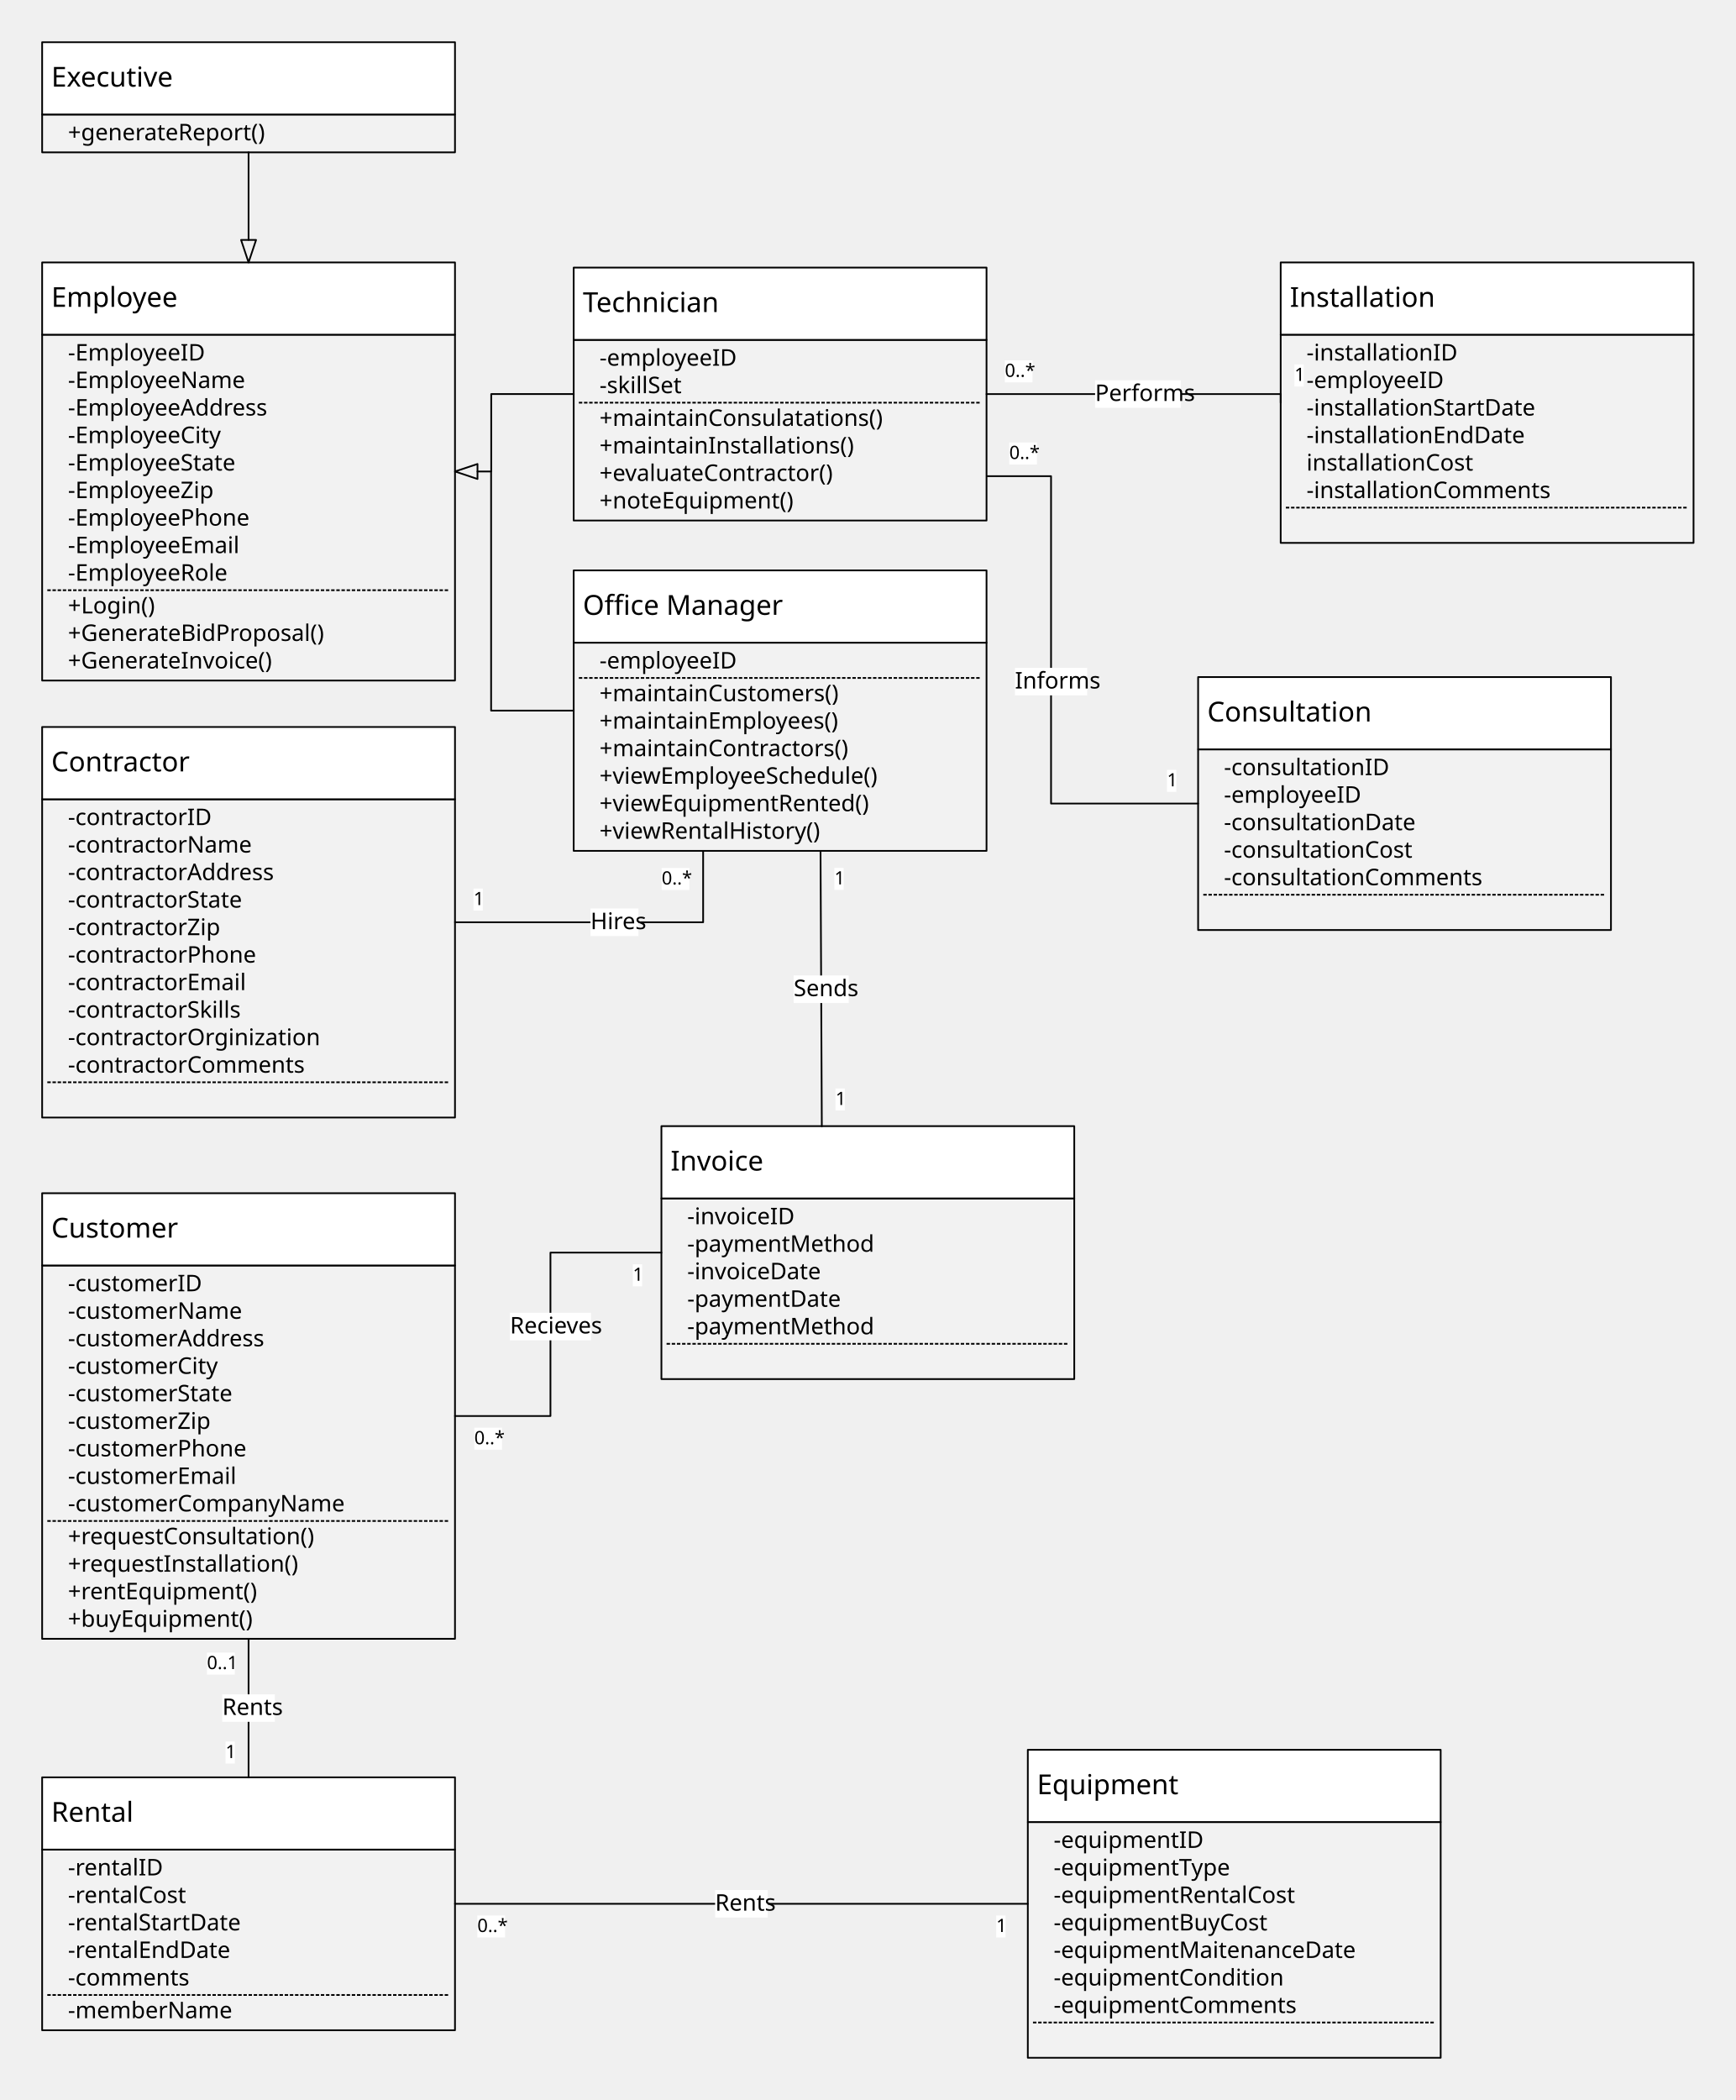
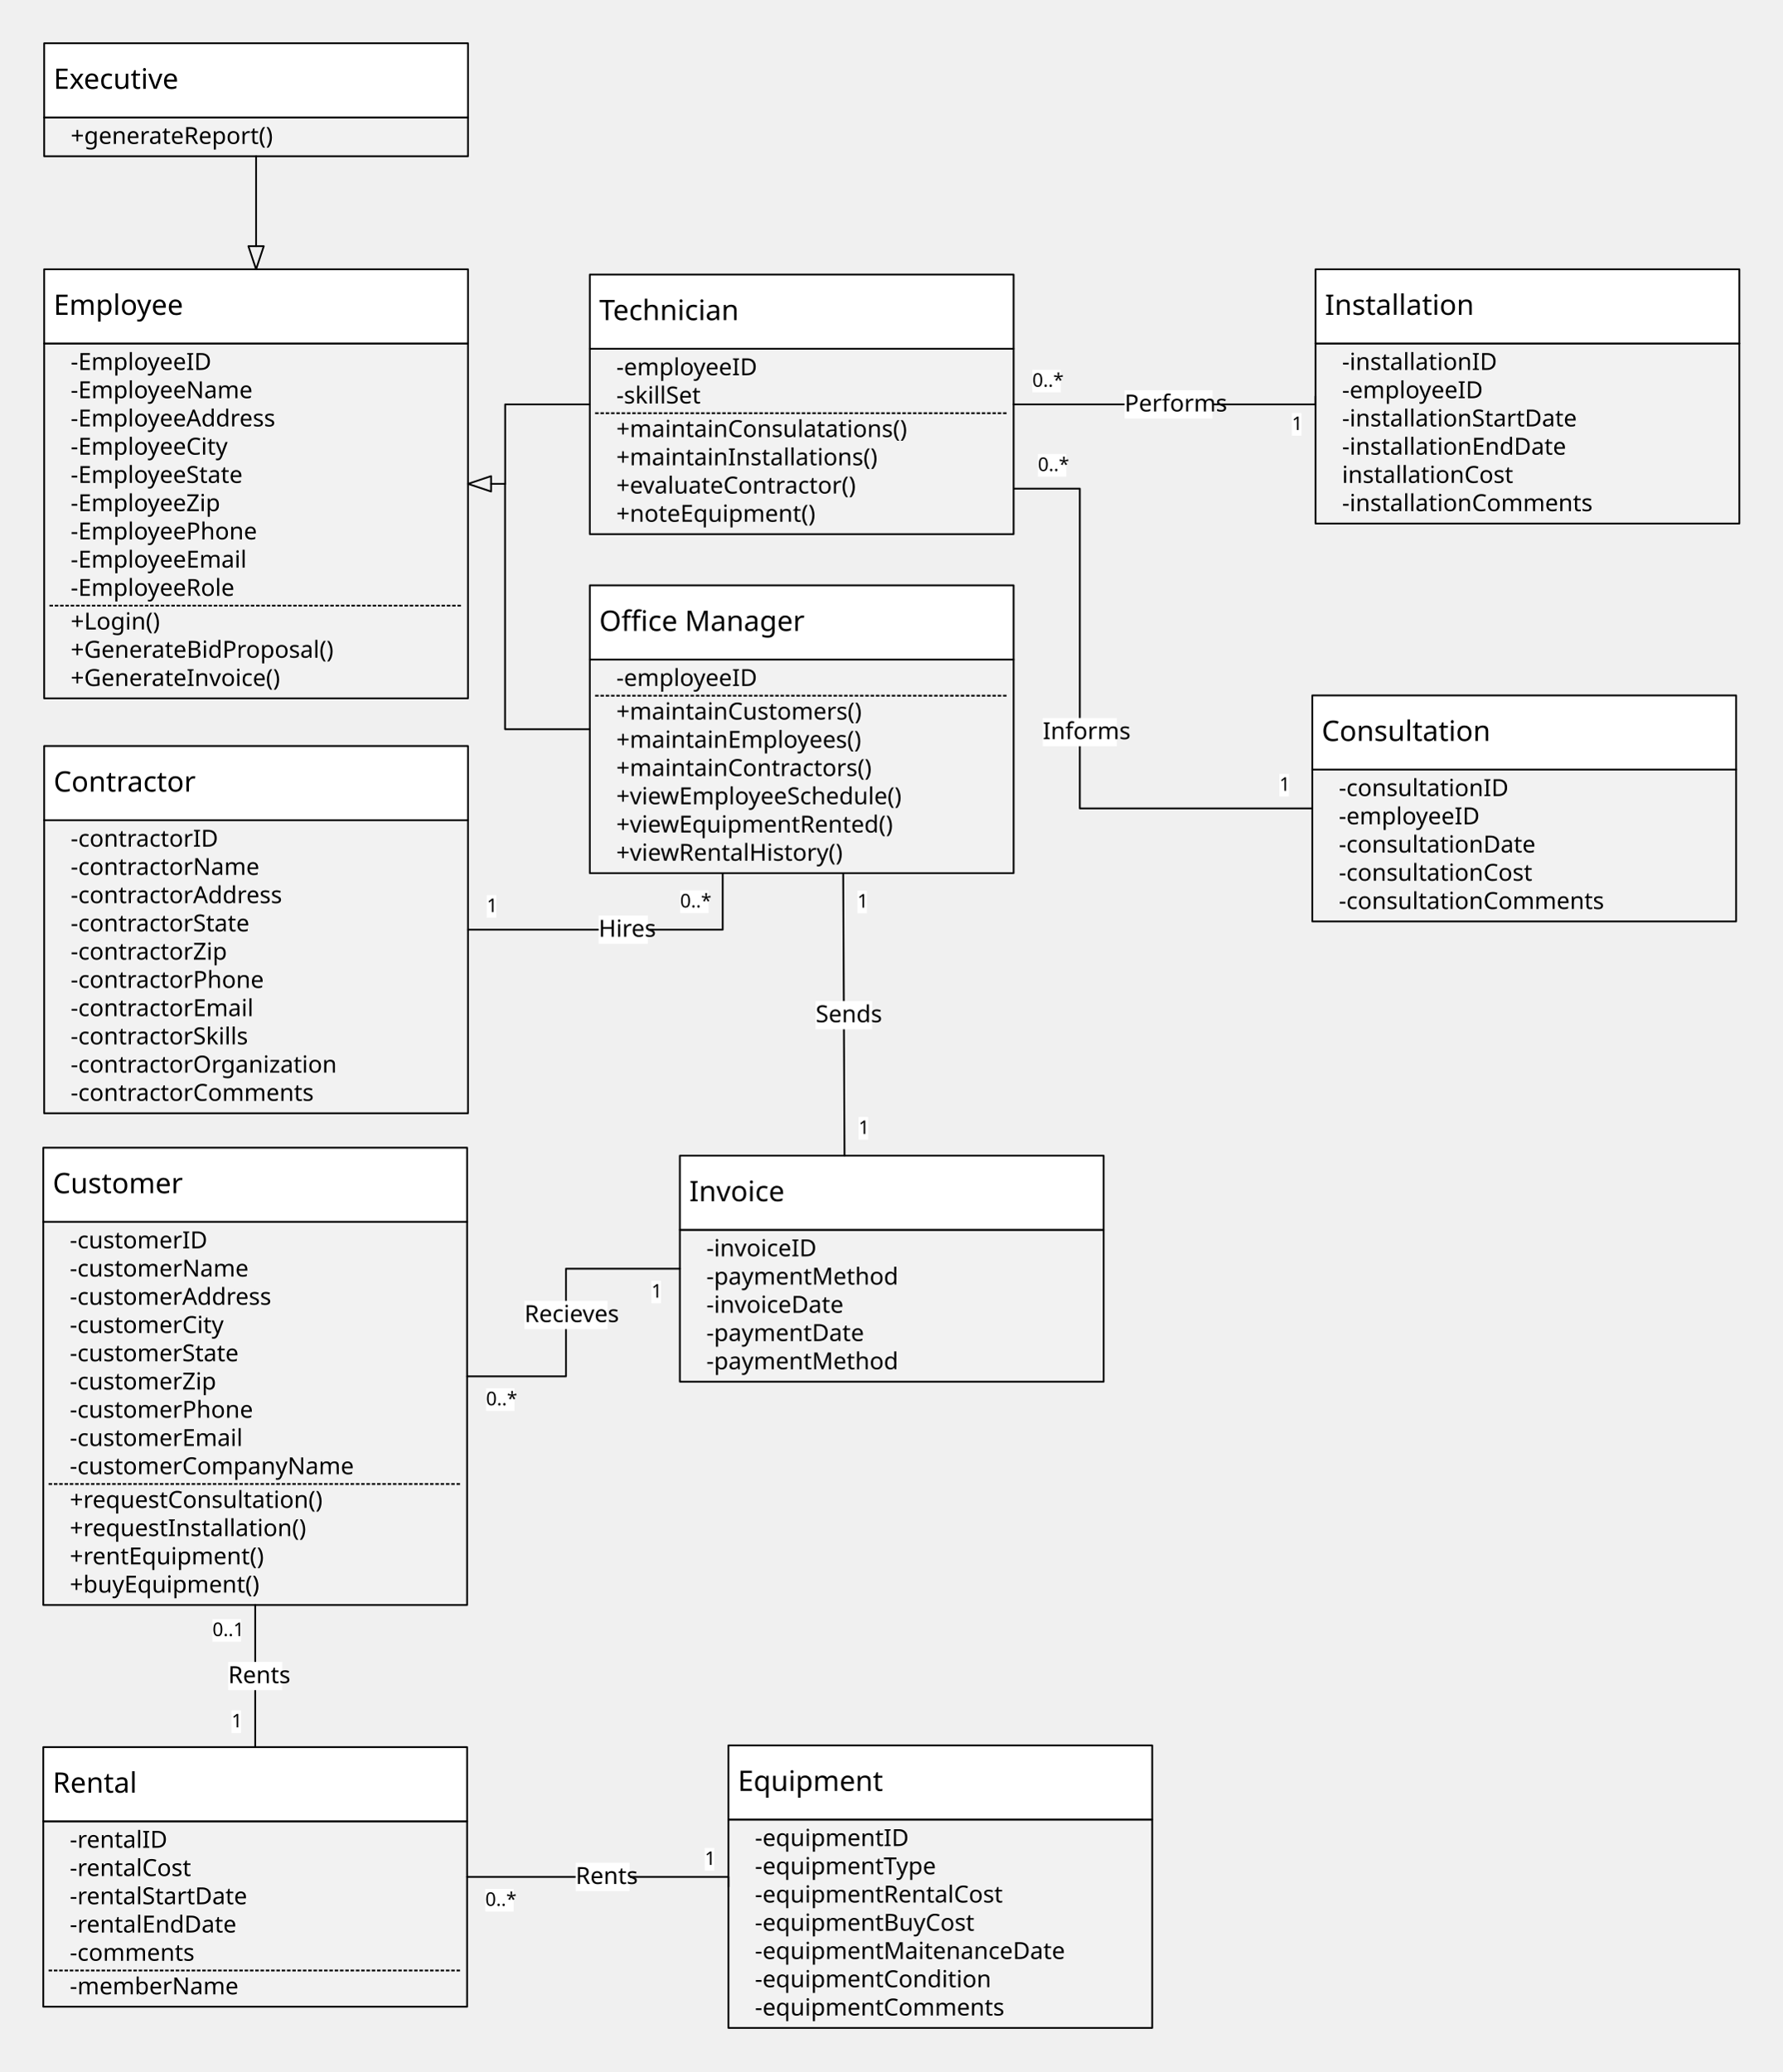
- <svg xmlns="http://www.w3.org/2000/svg" xmlns:xlink="http://www.w3.org/1999/xlink" width="10.51in" height="12.714in" viewBox="0 0 756.75 915.383" xml:space="preserve" color-interpolation-filters="sRGB" class="st15">
+ <svg xmlns="http://www.w3.org/2000/svg" xmlns:xlink="http://www.w3.org/1999/xlink" width="10.516in" height="12.219in" viewBox="0 0 757.125 879.758" xml:space="preserve" color-interpolation-filters="sRGB" class="st15">
  <style type="text/css">
	
		.st1 {fill:#f2f2f2;stroke:#000000;stroke-linecap:round;stroke-linejoin:round;stroke-width:0.75}
		.st2 {fill:#ffffff;stroke:#000000;stroke-linecap:round;stroke-linejoin:round;stroke-width:0.75}
		.st3 {fill:#000000;font-family:Calibri;font-size:1em}
		.st4 {fill:#ffffff;fill-opacity:0}
		.st5 {stroke:#000000;stroke-linecap:round;stroke-linejoin:round;stroke-width:0.75;visibility:hidden}
		.st6 {fill:#000000;font-family:Calibri;font-size:0.833em}
		.st7 {font-size:1em}
		.st8 {fill:#ffffff}
		.st9 {stroke:#000000;stroke-dasharray:1.5,0.75;stroke-linecap:butt;stroke-width:0.75}
- 		.st10 {marker-end:url(#mrkr14-122);stroke:#000000;stroke-linecap:round;stroke-linejoin:round;stroke-width:0.75}
+ 		.st10 {marker-end:url(#mrkr14-116);stroke:#000000;stroke-linecap:round;stroke-linejoin:round;stroke-width:0.75}
		.st11 {fill:#000000;fill-opacity:1;stroke:#000000;stroke-opacity:1;stroke-width:0.229}
		.st12 {stroke:#000000;stroke-linecap:round;stroke-linejoin:round;stroke-width:0.75}
		.st13 {fill:#ffffff;stroke:none;stroke-linecap:butt;stroke-width:7.2}
		.st14 {fill:#000000;font-family:Calibri;font-size:0.667em}
		.st15 {fill:none;fill-rule:evenodd;font-size:12px;overflow:visible;stroke-linecap:square;stroke-miterlimit:3}
	
	</style>
  <defs id="Markers">
    <g id="lend14">
      <path d="M 3 -1 L 0 0 L 3 1 L 3 -1 " style="stroke-linecap:round;stroke-linejoin:round;fill:none" />
    </g>
-     <marker id="mrkr14-122" class="st11" refX="-13.08" orient="auto" markerUnits="strokeWidth" overflow="visible">
+     <marker id="mrkr14-116" class="st11" refX="-13.08" orient="auto" markerUnits="strokeWidth" overflow="visible">
      <use xlink:href="#lend14" transform="scale(-4.36,-4.36) " />
    </marker>
  </defs>
  <g>
-     <g id="group1-1" transform="translate(18.375,-618.75)">
+     <g id="group1-1" transform="translate(18.75,-583.125)">
      <g id="shape2-2">
-         <path d="M0 915.38 L180 915.38 L180 764.62 L0 764.62 L0 915.38 Z" class="st1" />
+         <path d="M0 879.76 L180 879.76 L180 729 L0 729 L0 879.76 Z" class="st1" />
      </g>
      <g id="shape3-4" transform="translate(0,-150.758)">
-         <path d="M0 915.38 L180 915.38 L180 883.88 L0 883.88 L0 915.38 Z" class="st2" />
+         <path d="M0 879.76 L180 879.76 L180 848.26 L0 848.26 L0 879.76 Z" class="st2" />
      </g>
      <g id="shape5-6" transform="translate(171,-182.258)">
				</g>
      <g id="shape1-7">
-         <text x="4" y="752.48" class="st3">Employee</text>
-       </g>
-     </g>
-     <g id="shape6-9" transform="translate(20.625,-659.254)">
-       <rect x="0" y="807.379" width="175.5" height="108.004" class="st4" />
-       <rect x="0" y="807.379" width="175.5" height="108.004" class="st5" />
-       <text x="9" y="816.38" class="st6">-EmployeeID <tspan x="9" dy="1.2em" class="st7">-</tspan>EmployeeName <tspan x="9" dy="1.2em" class="st7">-</tspan>EmployeeAddress <tspan x="9" dy="1.2em" class="st7">-</tspan>EmployeeCity <tspan x="9" dy="1.2em" class="st7">-</tspan>EmployeeState <tspan x="9" dy="1.2em" class="st7">-</tspan>EmployeeZip <tspan x="9" dy="1.2em" class="st7">-</tspan>EmployeePhone <tspan x="9" dy="1.2em" class="st7">-</tspan>EmployeeEmail <tspan x="9" dy="1.2em" class="st7">-</tspan>EmployeeRole</text>
-     </g>
-     <g id="shape7-21" transform="translate(20.625,-657.004)">
-       <path d="M0 914.26 L175.5 914.26 L0 914.26 Z" class="st8" />
-       <path d="M0 914.26 L175.5 914.26" class="st9" />
-     </g>
-     <g id="shape8-24" transform="translate(20.625,-621)">
-       <rect x="0" y="879.379" width="175.5" height="36.004" class="st4" />
-       <rect x="0" y="879.379" width="175.5" height="36.004" class="st5" />
-       <text x="9" y="888.38" class="st6">+Login() <tspan x="9" dy="1.2em" class="st7">+</tspan>GenerateBidProposal() <tspan x="9" dy="1.2em" class="st7">+</tspan>GenerateInvoice()</text>
-     </g>
-     <g id="group9-30" transform="translate(18.375,-849.004)">
+         <text x="4" y="716.85" class="st3">Employee</text>
+       </g>
+     </g>
+     <g id="shape6-9" transform="translate(21,-623.629)">
+       <rect x="0" y="771.754" width="175.5" height="108.004" class="st4" />
+       <rect x="0" y="771.754" width="175.5" height="108.004" class="st5" />
+       <text x="9" y="780.76" class="st6">-EmployeeID <tspan x="9" dy="1.2em" class="st7">-</tspan>EmployeeName <tspan x="9" dy="1.2em" class="st7">-</tspan>EmployeeAddress <tspan x="9" dy="1.2em" class="st7">-</tspan>EmployeeCity <tspan x="9" dy="1.2em" class="st7">-</tspan>EmployeeState <tspan x="9" dy="1.2em" class="st7">-</tspan>EmployeeZip <tspan x="9" dy="1.2em" class="st7">-</tspan>EmployeePhone <tspan x="9" dy="1.2em" class="st7">-</tspan>EmployeeEmail <tspan x="9" dy="1.2em" class="st7">-</tspan>EmployeeRole</text>
+     </g>
+     <g id="shape7-21" transform="translate(21,-621.379)">
+       <path d="M0 878.63 L175.5 878.63 L0 878.63 Z" class="st8" />
+       <path d="M0 878.63 L175.5 878.63" class="st9" />
+     </g>
+     <g id="shape8-24" transform="translate(21,-585.375)">
+       <rect x="0" y="843.754" width="175.5" height="36.004" class="st4" />
+       <rect x="0" y="843.754" width="175.5" height="36.004" class="st5" />
+       <text x="9" y="852.76" class="st6">+Login() <tspan x="9" dy="1.2em" class="st7">+</tspan>GenerateBidProposal() <tspan x="9" dy="1.2em" class="st7">+</tspan>GenerateInvoice()</text>
+     </g>
+     <g id="group9-30" transform="translate(18.75,-813.379)">
      <g id="shape10-31">
-         <path d="M0 915.38 L180 915.38 L180 898.88 L0 898.88 L0 915.38 Z" class="st1" />
+         <path d="M0 879.76 L180 879.76 L180 863.25 L0 863.25 L0 879.76 Z" class="st1" />
      </g>
      <g id="shape11-33" transform="translate(0,-16.5036)">
-         <path d="M0 915.38 L180 915.38 L180 883.88 L0 883.88 L0 915.38 Z" class="st2" />
+         <path d="M0 879.76 L180 879.76 L180 848.26 L0 848.26 L0 879.76 Z" class="st2" />
      </g>
      <g id="shape13-35" transform="translate(171,-48.0036)">
				</g>
      <g id="shape9-36">
-         <text x="4" y="886.73" class="st3">Executive</text>
-       </g>
-     </g>
-     <g id="shape16-38" transform="translate(20.625,-851.254)">
-       <rect x="0" y="903.379" width="175.5" height="12.004" class="st4" />
-       <rect x="0" y="903.379" width="175.5" height="12.004" class="st5" />
-       <text x="9" y="912.38" class="st6">+generateReport()</text>
-     </g>
-     <g id="group17-42" transform="translate(250.125,-688.5)">
+         <text x="4" y="851.1" class="st3">Executive</text>
+       </g>
+     </g>
+     <g id="shape16-38" transform="translate(21,-815.629)">
+       <rect x="0" y="867.754" width="175.5" height="12.004" class="st4" />
+       <rect x="0" y="867.754" width="175.5" height="12.004" class="st5" />
+       <text x="9" y="876.76" class="st6">+generateReport()</text>
+     </g>
+     <g id="group17-42" transform="translate(250.5,-652.875)">
      <g id="shape18-43">
-         <path d="M0 915.38 L180 915.38 L180 836.63 L0 836.63 L0 915.38 Z" class="st1" />
+         <path d="M0 879.76 L180 879.76 L180 801 L0 801 L0 879.76 Z" class="st1" />
      </g>
      <g id="shape19-45" transform="translate(0,-78.7574)">
-         <path d="M0 915.38 L180 915.38 L180 883.88 L0 883.88 L0 915.38 Z" class="st2" />
+         <path d="M0 879.76 L180 879.76 L180 848.26 L0 848.26 L0 879.76 Z" class="st2" />
      </g>
      <g id="shape21-47" transform="translate(171,-110.257)">
				</g>
      <g id="shape17-48">
-         <text x="4" y="824.48" class="st3">Technician</text>
-       </g>
-     </g>
-     <g id="shape22-50" transform="translate(252.375,-741.004)">
-       <rect x="0" y="891.379" width="175.5" height="24.004" class="st4" />
-       <rect x="0" y="891.379" width="175.5" height="24.004" class="st5" />
-       <text x="9" y="900.38" class="st6">-employeeID <tspan x="9" dy="1.2em" class="st7">-</tspan>skillSet</text>
-     </g>
-     <g id="shape23-55" transform="translate(252.375,-738.754)">
-       <path d="M0 914.26 L175.5 914.26 L0 914.26 Z" class="st8" />
-       <path d="M0 914.26 L175.5 914.26" class="st9" />
-     </g>
-     <g id="shape24-58" transform="translate(252.375,-690.75)">
-       <rect x="0" y="867.379" width="175.5" height="48.004" class="st4" />
-       <rect x="0" y="867.379" width="175.5" height="48.004" class="st5" />
-       <text x="9" y="876.38" class="st6">+maintainConsulatations() <tspan x="9" dy="1.2em" class="st7">+</tspan>maintainInstallations() <tspan x="9" dy="1.2em" class="st7">+</tspan>evaluateContractor() <tspan x="9" dy="1.2em" class="st7">+</tspan>noteEquipment()</text>
-     </g>
-     <g id="group25-65" transform="translate(250.125,-544.5)">
+         <text x="4" y="788.85" class="st3">Technician</text>
+       </g>
+     </g>
+     <g id="shape22-50" transform="translate(252.75,-705.379)">
+       <rect x="0" y="855.754" width="175.5" height="24.004" class="st4" />
+       <rect x="0" y="855.754" width="175.5" height="24.004" class="st5" />
+       <text x="9" y="864.76" class="st6">-employeeID <tspan x="9" dy="1.2em" class="st7">-</tspan>skillSet</text>
+     </g>
+     <g id="shape23-55" transform="translate(252.75,-703.129)">
+       <path d="M0 878.63 L175.5 878.63 L0 878.63 Z" class="st8" />
+       <path d="M0 878.63 L175.5 878.63" class="st9" />
+     </g>
+     <g id="shape24-58" transform="translate(252.75,-655.125)">
+       <rect x="0" y="831.754" width="175.5" height="48.004" class="st4" />
+       <rect x="0" y="831.754" width="175.5" height="48.004" class="st5" />
+       <text x="9" y="840.76" class="st6">+maintainConsulatations() <tspan x="9" dy="1.2em" class="st7">+</tspan>maintainInstallations() <tspan x="9" dy="1.2em" class="st7">+</tspan>evaluateContractor() <tspan x="9" dy="1.2em" class="st7">+</tspan>noteEquipment()</text>
+     </g>
+     <g id="group25-65" transform="translate(250.5,-508.875)">
      <g id="shape26-66">
-         <path d="M0 915.38 L180 915.38 L180 824.63 L0 824.63 L0 915.38 Z" class="st1" />
+         <path d="M0 879.76 L180 879.76 L180 789 L0 789 L0 879.76 Z" class="st1" />
      </g>
      <g id="shape27-68" transform="translate(0,-90.7575)">
-         <path d="M0 915.38 L180 915.38 L180 883.88 L0 883.88 L0 915.38 Z" class="st2" />
+         <path d="M0 879.76 L180 879.76 L180 848.26 L0 848.26 L0 879.76 Z" class="st2" />
      </g>
      <g id="shape29-70" transform="translate(171,-122.257)">
				</g>
      <g id="shape25-71">
-         <text x="4" y="812.48" class="st3">Office Manager</text>
-       </g>
-     </g>
-     <g id="shape30-73" transform="translate(252.375,-621.004)">
-       <rect x="0" y="903.379" width="175.5" height="12.004" class="st4" />
-       <rect x="0" y="903.379" width="175.5" height="12.004" class="st5" />
-       <text x="9" y="912.38" class="st6">-employeeID</text>
-     </g>
-     <g id="shape31-77" transform="translate(252.375,-618.754)">
-       <path d="M0 914.26 L175.5 914.26 L0 914.26 Z" class="st8" />
-       <path d="M0 914.26 L175.5 914.26" class="st9" />
-     </g>
-     <g id="shape32-80" transform="translate(252.375,-546.75)">
-       <rect x="0" y="843.379" width="175.5" height="72.004" class="st4" />
-       <rect x="0" y="843.379" width="175.5" height="72.004" class="st5" />
-       <text x="9" y="852.38" class="st6">+maintainCustomers()<tspan x="9" dy="1.2em" class="st7">+</tspan>maintainEmployees() <tspan x="9" dy="1.2em" class="st7">+</tspan>maintainContractors() <tspan x="9" dy="1.2em" class="st7">+</tspan>viewEmployeeSchedule()<tspan x="9" dy="1.2em" class="st7">+</tspan>viewEquipmentRented() <tspan x="9" dy="1.2em" class="st7">+</tspan>viewRentalHistory()</text>
-     </g>
-     <g id="group53-89" transform="translate(18.375,-428.246)">
+         <text x="4" y="776.85" class="st3">Office Manager</text>
+       </g>
+     </g>
+     <g id="shape30-73" transform="translate(252.75,-585.379)">
+       <rect x="0" y="867.754" width="175.5" height="12.004" class="st4" />
+       <rect x="0" y="867.754" width="175.5" height="12.004" class="st5" />
+       <text x="9" y="876.76" class="st6">-employeeID</text>
+     </g>
+     <g id="shape31-77" transform="translate(252.75,-583.129)">
+       <path d="M0 878.63 L175.5 878.63 L0 878.63 Z" class="st8" />
+       <path d="M0 878.63 L175.5 878.63" class="st9" />
+     </g>
+     <g id="shape32-80" transform="translate(252.75,-511.125)">
+       <rect x="0" y="807.754" width="175.5" height="72.004" class="st4" />
+       <rect x="0" y="807.754" width="175.5" height="72.004" class="st5" />
+       <text x="9" y="816.76" class="st6">+maintainCustomers()<tspan x="9" dy="1.2em" class="st7">+</tspan>maintainEmployees() <tspan x="9" dy="1.2em" class="st7">+</tspan>maintainContractors() <tspan x="9" dy="1.2em" class="st7">+</tspan>viewEmployeeSchedule()<tspan x="9" dy="1.2em" class="st7">+</tspan>viewEquipmentRented() <tspan x="9" dy="1.2em" class="st7">+</tspan>viewRentalHistory()</text>
+     </g>
+     <g id="group53-89" transform="translate(18.75,-406.871)">
      <g id="shape54-90">
-         <path d="M0 915.38 L180 915.38 L180 776.63 L0 776.63 L0 915.38 Z" class="st1" />
-       </g>
-       <g id="shape55-92" transform="translate(0,-138.754)">
-         <path d="M0 915.38 L180 915.38 L180 883.88 L0 883.88 L0 915.38 Z" class="st2" />
-       </g>
-       <g id="shape57-94" transform="translate(171,-170.254)">
+         <path d="M0 879.76 L180 879.76 L180 755.25 L0 755.25 L0 879.76 Z" class="st1" />
+       </g>
+       <g id="shape55-92" transform="translate(0,-124.504)">
+         <path d="M0 879.76 L180 879.76 L180 848.26 L0 848.26 L0 879.76 Z" class="st2" />
+       </g>
+       <g id="shape57-94" transform="translate(171,-156.004)">
				</g>
      <g id="shape53-95">
-         <text x="4" y="764.48" class="st3">Contractor</text>
-       </g>
-     </g>
-     <g id="shape58-97" transform="translate(20.625,-444.746)">
-       <rect x="0" y="795.379" width="175.5" height="120.004" class="st4" />
-       <rect x="0" y="795.379" width="175.5" height="120.004" class="st5" />
-       <text x="9" y="804.38" class="st6">-contractorID <tspan x="9" dy="1.2em" class="st7">-</tspan>contractorName <tspan x="9" dy="1.2em" class="st7">-</tspan>contractorAddress <tspan x="9" dy="1.2em" class="st7">-</tspan>contractorState <tspan x="9" dy="1.2em" class="st7">-</tspan>contractorZip <tspan x="9" dy="1.2em" class="st7">-</tspan>contractorPhone <tspan x="9" dy="1.2em" class="st7">-</tspan>contractorEmail <tspan x="9" dy="1.2em" class="st7">-</tspan>contractorSkills <tspan x="9" dy="1.2em" class="st7">-</tspan>contractorOrginization <tspan x="9" dy="1.2em" class="st7">-</tspan>contractorComments</text>
-     </g>
-     <g id="shape59-110" transform="translate(20.625,-442.496)">
-       <path d="M0 914.26 L175.5 914.26 L0 914.26 Z" class="st8" />
-       <path d="M0 914.26 L175.5 914.26" class="st9" />
-     </g>
-     <g id="shape60-113" transform="translate(20.625,-430.496)">
-       <rect x="0" y="903.383" width="175.5" height="12" class="st4" />
-       <rect x="0" y="903.383" width="175.5" height="12" class="st5" />
-     </g>
-     <g id="group66-116" transform="translate(250.125,-743.629)">
-       <g id="shape66-117">
-         <path d="M0 915.38 L-35.95 915.38 L-35.95 949.13 L-41.94 949.13" class="st10" />
-       </g>
-     </g>
-     <g id="group71-123" transform="translate(214.125,-709.879)">
-       <g id="shape71-124">
-         <path d="M0 915.38 L0 1019.63 L36 1019.63" class="st12" />
-       </g>
-     </g>
-     <g id="group77-127" transform="translate(18.375,-201.006)">
-       <g id="shape78-128">
-         <path d="M0 915.38 L180 915.38 L180 752.62 L0 752.62 L0 915.38 Z" class="st1" />
-       </g>
-       <g id="shape79-130" transform="translate(0,-162.758)">
-         <path d="M0 915.38 L180 915.38 L180 883.88 L0 883.88 L0 915.38 Z" class="st2" />
-       </g>
-       <g id="shape81-132" transform="translate(171,-194.258)">
- 				</g>
-       <g id="shape77-133">
-         <text x="4" y="740.48" class="st3">Customer</text>
-       </g>
-     </g>
-     <g id="shape82-135" transform="translate(20.625,-253.509)">
-       <rect x="0" y="807.379" width="175.5" height="108.004" class="st4" />
-       <rect x="0" y="807.379" width="175.5" height="108.004" class="st5" />
-       <text x="9" y="816.38" class="st6">-customerID <tspan x="9" dy="1.2em" class="st7">-</tspan>customerName <tspan x="9" dy="1.2em" class="st7">-</tspan>customerAddress <tspan x="9" dy="1.2em" class="st7">-</tspan>customerCity <tspan x="9" dy="1.2em" class="st7">-</tspan>customerState <tspan x="9" dy="1.2em" class="st7">-</tspan>customerZip <tspan x="9" dy="1.2em" class="st7">-</tspan>customerPhone <tspan x="9" dy="1.2em" class="st7">-</tspan>customerEmail <tspan x="9" dy="1.2em" class="st7">-</tspan>customerCompanyName</text>
-     </g>
-     <g id="shape83-147" transform="translate(20.625,-251.259)">
-       <path d="M0 914.26 L175.5 914.26 L0 914.26 Z" class="st8" />
-       <path d="M0 914.26 L175.5 914.26" class="st9" />
-     </g>
-     <g id="shape84-150" transform="translate(20.625,-203.256)">
-       <rect x="0" y="867.379" width="175.5" height="48.004" class="st4" />
-       <rect x="0" y="867.379" width="175.5" height="48.004" class="st5" />
-       <text x="9" y="876.38" class="st6">+requestConsultation() <tspan x="9" dy="1.2em" class="st7">+</tspan>requestInstallation() <tspan x="9" dy="1.2em" class="st7">+</tspan>rentEquipment() <tspan x="9" dy="1.2em" class="st7">+</tspan>buyEquipment()</text>
-     </g>
-     <g id="group85-157" transform="translate(448.125,-18.375)">
-       <g id="shape86-158">
-         <path d="M0 915.38 L180 915.38 L180 812.63 L0 812.63 L0 915.38 Z" class="st1" />
-       </g>
-       <g id="shape87-160" transform="translate(0,-102.754)">
-         <path d="M0 915.38 L180 915.38 L180 883.88 L0 883.88 L0 915.38 Z" class="st2" />
-       </g>
-       <g id="shape89-162" transform="translate(171,-134.254)">
- 				</g>
-       <g id="shape85-163">
-         <text x="4" y="800.48" class="st3">Equipment</text>
-       </g>
-     </g>
-     <g id="shape90-165" transform="translate(450.375,-34.875)">
-       <rect x="0" y="831.379" width="175.5" height="84.004" class="st4" />
-       <rect x="0" y="831.379" width="175.5" height="84.004" class="st5" />
-       <text x="9" y="840.38" class="st6">-equipmentID <tspan x="9" dy="1.2em" class="st7">-</tspan>equipmentType <tspan x="9" dy="1.2em" class="st7">-</tspan>equipmentRentalCost <tspan x="9" dy="1.2em" class="st7">-</tspan>equipmentBuyCost <tspan x="9" dy="1.2em" class="st7">-</tspan>equipmentMaitenanceDate <tspan x="9" dy="1.2em" class="st7">-</tspan>equipmentCondition <tspan x="9" dy="1.2em" class="st7">-</tspan>equipmentComments</text>
-     </g>
-     <g id="shape91-175" transform="translate(450.375,-32.625)">
-       <path d="M0 914.26 L175.5 914.26 L0 914.26 Z" class="st8" />
-       <path d="M0 914.26 L175.5 914.26" class="st9" />
-     </g>
-     <g id="shape92-178" transform="translate(450.375,-20.625)">
-       <rect x="0" y="903.383" width="175.5" height="12" class="st4" />
-       <rect x="0" y="903.383" width="175.5" height="12" class="st5" />
-     </g>
-     <g id="group101-181" transform="translate(288.375,-314.239)">
-       <g id="shape102-182">
-         <path d="M0 915.38 L180 915.38 L180 836.63 L0 836.63 L0 915.38 Z" class="st1" />
-       </g>
-       <g id="shape103-184" transform="translate(0,-78.7538)">
-         <path d="M0 915.38 L180 915.38 L180 883.88 L0 883.88 L0 915.38 Z" class="st2" />
-       </g>
-       <g id="shape105-186" transform="translate(171,-110.254)">
- 				</g>
-       <g id="shape101-187">
-         <text x="4" y="824.48" class="st3">Invoice</text>
-       </g>
-     </g>
-     <g id="shape106-189" transform="translate(290.625,-330.739)">
-       <rect x="0" y="855.379" width="175.5" height="60.004" class="st4" />
-       <rect x="0" y="855.379" width="175.5" height="60.004" class="st5" />
-       <text x="9" y="864.38" class="st6">-invoiceID <tspan x="9" dy="1.2em" class="st7">-</tspan>paymentMethod <tspan x="9" dy="1.2em" class="st7">-</tspan>invoiceDate <tspan x="9" dy="1.2em" class="st7">-</tspan>paymentDate <tspan x="9" dy="1.2em" class="st7">-</tspan>paymentMethod</text>
-     </g>
-     <g id="shape107-197" transform="translate(290.625,-328.489)">
-       <path d="M0 914.26 L175.5 914.26 L0 914.26 Z" class="st8" />
-       <path d="M0 914.26 L175.5 914.26" class="st9" />
-     </g>
-     <g id="shape108-200" transform="translate(290.625,-316.489)">
-       <rect x="0" y="903.383" width="175.5" height="12" class="st4" />
-       <rect x="0" y="903.383" width="175.5" height="12" class="st5" />
-     </g>
-     <g id="group124-203" transform="translate(558.375,-678.752)">
-       <g id="shape125-204">
-         <path d="M0 915.38 L180 915.38 L180 824.63 L0 824.63 L0 915.38 Z" class="st1" />
-       </g>
-       <g id="shape126-206" transform="translate(0,-90.7538)">
-         <path d="M0 915.38 L180 915.38 L180 883.88 L0 883.88 L0 915.38 Z" class="st2" />
-       </g>
-       <g id="shape128-208" transform="translate(171,-122.254)">
- 				</g>
-       <g id="shape124-209">
-         <text x="4" y="812.48" class="st3">Installation</text>
-       </g>
-     </g>
-     <g id="shape129-211" transform="translate(560.625,-695.252)">
-       <rect x="0" y="843.379" width="175.5" height="72.004" class="st4" />
-       <rect x="0" y="843.379" width="175.5" height="72.004" class="st5" />
-       <text x="9" y="852.38" class="st6">-installationID <tspan x="9" dy="1.2em" class="st7">-</tspan>employeeID <tspan x="9" dy="1.2em" class="st7">-</tspan>installationStartDate <tspan x="9" dy="1.2em" class="st7">-</tspan>installationEndDate <tspan x="9" dy="1.2em" class="st7">installationCost </tspan>
+         <text x="4" y="743.1" class="st3">Contractor</text>
+       </g>
+     </g>
+     <g id="shape58-97" transform="translate(21,-409.121)">
+       <rect x="0" y="759.754" width="175.5" height="120.004" class="st4" />
+       <rect x="0" y="759.754" width="175.5" height="120.004" class="st5" />
+       <text x="9" y="768.76" class="st6">-contractorID <tspan x="9" dy="1.2em" class="st7">-</tspan>contractorName <tspan x="9" dy="1.2em" class="st7">-</tspan>contractorAddress <tspan x="9" dy="1.2em" class="st7">-</tspan>contractorState <tspan x="9" dy="1.2em" class="st7">-</tspan>contractorZip <tspan x="9" dy="1.2em" class="st7">-</tspan>contractorPhone <tspan x="9" dy="1.2em" class="st7">-</tspan>contractorEmail <tspan x="9" dy="1.2em" class="st7">-</tspan>contractorSkills <tspan x="9" dy="1.2em" class="st7">-</tspan>contractorOrganization <tspan x="9" dy="1.2em" class="st7">-</tspan>contractorComments</text>
+     </g>
+     <g id="group66-110" transform="translate(250.5,-708.004)">
+       <g id="shape66-111">
+         <path d="M0 879.76 L-35.95 879.76 L-35.95 913.51 L-41.94 913.51" class="st10" />
+       </g>
+     </g>
+     <g id="group71-117" transform="translate(214.5,-674.254)">
+       <g id="shape71-118">
+         <path d="M0 879.76 L0 984.01 L36 984.01" class="st12" />
+       </g>
+     </g>
+     <g id="group77-121" transform="translate(18.375,-198.007)">
+       <g id="shape78-122">
+         <path d="M0 879.76 L180 879.76 L180 717 L0 717 L0 879.76 Z" class="st1" />
+       </g>
+       <g id="shape79-124" transform="translate(0,-162.758)">
+         <path d="M0 879.76 L180 879.76 L180 848.26 L0 848.26 L0 879.76 Z" class="st2" />
+       </g>
+       <g id="shape81-126" transform="translate(171,-194.258)">
+ 				</g>
+       <g id="shape77-127">
+         <text x="4" y="704.85" class="st3">Customer</text>
+       </g>
+     </g>
+     <g id="shape82-129" transform="translate(20.625,-250.511)">
+       <rect x="0" y="771.754" width="175.5" height="108.004" class="st4" />
+       <rect x="0" y="771.754" width="175.5" height="108.004" class="st5" />
+       <text x="9" y="780.76" class="st6">-customerID <tspan x="9" dy="1.2em" class="st7">-</tspan>customerName <tspan x="9" dy="1.2em" class="st7">-</tspan>customerAddress <tspan x="9" dy="1.2em" class="st7">-</tspan>customerCity <tspan x="9" dy="1.2em" class="st7">-</tspan>customerState <tspan x="9" dy="1.2em" class="st7">-</tspan>customerZip <tspan x="9" dy="1.2em" class="st7">-</tspan>customerPhone <tspan x="9" dy="1.2em" class="st7">-</tspan>customerEmail <tspan x="9" dy="1.2em" class="st7">-</tspan>customerCompanyName</text>
+     </g>
+     <g id="shape83-141" transform="translate(20.625,-248.261)">
+       <path d="M0 878.63 L175.5 878.63 L0 878.63 Z" class="st8" />
+       <path d="M0 878.63 L175.5 878.63" class="st9" />
+     </g>
+     <g id="shape84-144" transform="translate(20.625,-200.257)">
+       <rect x="0" y="831.754" width="175.5" height="48.004" class="st4" />
+       <rect x="0" y="831.754" width="175.5" height="48.004" class="st5" />
+       <text x="9" y="840.76" class="st6">+requestConsultation() <tspan x="9" dy="1.2em" class="st7">+</tspan>requestInstallation() <tspan x="9" dy="1.2em" class="st7">+</tspan>rentEquipment() <tspan x="9" dy="1.2em" class="st7">+</tspan>buyEquipment()</text>
+     </g>
+     <g id="group85-151" transform="translate(309.375,-18.375)">
+       <g id="shape86-152">
+         <path d="M0 879.76 L180 879.76 L180 791.25 L0 791.25 L0 879.76 Z" class="st1" />
+       </g>
+       <g id="shape87-154" transform="translate(0,-88.5039)">
+         <path d="M0 879.76 L180 879.76 L180 848.26 L0 848.26 L0 879.76 Z" class="st2" />
+       </g>
+       <g id="shape89-156" transform="translate(171,-120.004)">
+ 				</g>
+       <g id="shape85-157">
+         <text x="4" y="779.1" class="st3">Equipment</text>
+       </g>
+     </g>
+     <g id="shape90-159" transform="translate(311.625,-20.625)">
+       <rect x="0" y="795.754" width="175.5" height="84.004" class="st4" />
+       <rect x="0" y="795.754" width="175.5" height="84.004" class="st5" />
+       <text x="9" y="804.76" class="st6">-equipmentID <tspan x="9" dy="1.2em" class="st7">-</tspan>equipmentType <tspan x="9" dy="1.2em" class="st7">-</tspan>equipmentRentalCost <tspan x="9" dy="1.2em" class="st7">-</tspan>equipmentBuyCost <tspan x="9" dy="1.2em" class="st7">-</tspan>equipmentMaitenanceDate <tspan x="9" dy="1.2em" class="st7">-</tspan>equipmentCondition <tspan x="9" dy="1.2em" class="st7">-</tspan>equipmentComments</text>
+     </g>
+     <g id="group101-169" transform="translate(288.75,-292.864)">
+       <g id="shape102-170">
+         <path d="M0 879.76 L180 879.76 L180 815.25 L0 815.25 L0 879.76 Z" class="st1" />
+       </g>
+       <g id="shape103-172" transform="translate(0,-64.5038)">
+         <path d="M0 879.76 L180 879.76 L180 848.26 L0 848.26 L0 879.76 Z" class="st2" />
+       </g>
+       <g id="shape105-174" transform="translate(171,-96.0038)">
+ 				</g>
+       <g id="shape101-175">
+         <text x="4" y="803.1" class="st3">Invoice</text>
+       </g>
+     </g>
+     <g id="shape106-177" transform="translate(291,-295.114)">
+       <rect x="0" y="819.754" width="175.5" height="60.004" class="st4" />
+       <rect x="0" y="819.754" width="175.5" height="60.004" class="st5" />
+       <text x="9" y="828.76" class="st6">-invoiceID <tspan x="9" dy="1.2em" class="st7">-</tspan>paymentMethod <tspan x="9" dy="1.2em" class="st7">-</tspan>invoiceDate <tspan x="9" dy="1.2em" class="st7">-</tspan>paymentDate <tspan x="9" dy="1.2em" class="st7">-</tspan>paymentMethod</text>
+     </g>
+     <g id="group124-185" transform="translate(558.75,-657.377)">
+       <g id="shape125-186">
+         <path d="M0 879.76 L180 879.76 L180 803.25 L0 803.25 L0 879.76 Z" class="st1" />
+       </g>
+       <g id="shape126-188" transform="translate(0,-76.5038)">
+         <path d="M0 879.76 L180 879.76 L180 848.26 L0 848.26 L0 879.76 Z" class="st2" />
+       </g>
+       <g id="shape128-190" transform="translate(171,-108.004)">
+ 				</g>
+       <g id="shape124-191">
+         <text x="4" y="791.1" class="st3">Installation</text>
+       </g>
+     </g>
+     <g id="shape129-193" transform="translate(561,-659.627)">
+       <rect x="0" y="807.754" width="175.5" height="72.004" class="st4" />
+       <rect x="0" y="807.754" width="175.5" height="72.004" class="st5" />
+       <text x="9" y="816.76" class="st6">-installationID <tspan x="9" dy="1.2em" class="st7">-</tspan>employeeID <tspan x="9" dy="1.2em" class="st7">-</tspan>installationStartDate <tspan x="9" dy="1.2em" class="st7">-</tspan>installationEndDate <tspan x="9" dy="1.2em" class="st7">installationCost </tspan>
        <tspan x="9" dy="1.2em" class="st7">-</tspan>installationComments</text>
    </g>
-     <g id="shape130-220" transform="translate(560.625,-693.002)">
-       <path d="M0 914.26 L175.5 914.26 L0 914.26 Z" class="st8" />
-       <path d="M0 914.26 L175.5 914.26" class="st9" />
-     </g>
-     <g id="shape131-223" transform="translate(560.625,-681.002)">
-       <rect x="0" y="903.383" width="175.5" height="12" class="st4" />
-       <rect x="0" y="903.383" width="175.5" height="12" class="st5" />
-     </g>
-     <g id="group132-226" transform="translate(18.375,-30.3732)">
-       <g id="shape133-227">
-         <path d="M0 915.38 L180 915.38 L180 836.63 L0 836.63 L0 915.38 Z" class="st1" />
-       </g>
-       <g id="shape134-229" transform="translate(0,-78.7574)">
-         <path d="M0 915.38 L180 915.38 L180 883.88 L0 883.88 L0 915.38 Z" class="st2" />
-       </g>
-       <g id="shape136-231" transform="translate(171,-110.257)">
- 				</g>
-       <g id="shape132-232">
-         <text x="4" y="824.48" class="st3">Rental</text>
-       </g>
-     </g>
-     <g id="shape137-234" transform="translate(20.625,-46.8769)">
-       <rect x="0" y="855.379" width="175.5" height="60.004" class="st4" />
-       <rect x="0" y="855.379" width="175.5" height="60.004" class="st5" />
-       <text x="9" y="864.38" class="st6">-rentalID <tspan x="9" dy="1.2em" class="st7">-</tspan>rentalCost <tspan x="9" dy="1.2em" class="st7">-</tspan>rentalStartDate <tspan x="9" dy="1.2em" class="st7">-</tspan>rentalEndDate <tspan x="9" dy="1.2em" class="st7">-</tspan>comments</text>
-     </g>
-     <g id="shape138-242" transform="translate(20.625,-44.6269)">
-       <path d="M0 914.26 L175.5 914.26 L0 914.26 Z" class="st8" />
-       <path d="M0 914.26 L175.5 914.26" class="st9" />
-     </g>
-     <g id="shape139-245" transform="translate(20.625,-32.6232)">
-       <rect x="0" y="903.379" width="175.5" height="12.004" class="st4" />
-       <rect x="0" y="903.379" width="175.5" height="12.004" class="st5" />
-       <text x="9" y="912.38" class="st6">-memberName</text>
-     </g>
-     <g id="group150-249" transform="translate(198.375,-298.135)">
-       <g id="shape152-250" transform="translate(7.50964,14.6947)">
-         <rect x="0.906" y="905.781" width="12.078" height="9.6" class="st13" />
-         <text x="0.91" y="912.98" class="st14">0..*</text>
-       </g>
-       <g id="shape154-253" transform="translate(76.6234,-56.5367)">
-         <rect x="0.906" y="905.781" width="4.055" height="9.6" class="st13" />
-         <text x="0.91" y="912.98" class="st14">1</text>
-       </g>
-       <g id="shape150-256">
-         <path d="M0 915.38 L41.62 915.38 L41.62 844.15 L90 844.15" class="st12" />
-         <rect x="23.971" y="870.392" width="35.308" height="12" class="st13" />
-         <text x="23.97" y="879.39" class="st6">Recieves</text>
-       </g>
-     </g>
-     <g id="group165-261" transform="translate(430.125,-750.754)">
-       <g id="shape166-262" transform="translate(7.07117,2.03385)">
-         <rect x="0.906" y="905.781" width="12.078" height="9.6" class="st13" />
-         <text x="0.91" y="912.98" class="st14">0..*</text>
-       </g>
-       <g id="shape168-265" transform="translate(133.341,3.80381)">
-         <rect x="0.906" y="905.781" width="4.055" height="9.6" class="st13" />
-         <text x="0.91" y="912.98" class="st14">1</text>
-       </g>
-       <g id="shape165-268">
-         <path d="M0 922.51 L128.25 922.51 L128.25 926.26" class="st12" />
-         <rect x="47.331" y="916.508" width="37.339" height="12" class="st13" />
-         <text x="47.33" y="925.51" class="st6">Performs</text>
-       </g>
-     </g>
-     <g id="group170-273" transform="translate(522.375,-509.997)">
-       <g id="shape171-274">
-         <path d="M0 915.38 L180 915.38 L180 836.63 L0 836.63 L0 915.38 Z" class="st1" />
-       </g>
-       <g id="shape172-276" transform="translate(0,-78.7538)">
-         <path d="M0 915.38 L180 915.38 L180 883.88 L0 883.88 L0 915.38 Z" class="st2" />
-       </g>
-       <g id="shape174-278" transform="translate(171,-110.254)">
- 				</g>
-       <g id="shape170-279">
-         <text x="4" y="824.48" class="st3">Consultation</text>
-       </g>
-     </g>
-     <g id="shape175-281" transform="translate(524.625,-526.497)">
-       <rect x="0" y="855.379" width="175.5" height="60.004" class="st4" />
-       <rect x="0" y="855.379" width="175.5" height="60.004" class="st5" />
-       <text x="9" y="864.38" class="st6">-consultationID <tspan x="9" dy="1.2em" class="st7">-</tspan>employeeID <tspan x="9" dy="1.2em" class="st7">-</tspan>consultationDate <tspan x="9" dy="1.2em" class="st7">-</tspan>consultationCost <tspan x="9" dy="1.2em" class="st7">-</tspan>consultationComments</text>
-     </g>
-     <g id="shape176-289" transform="translate(524.625,-524.247)">
-       <path d="M0 914.26 L175.5 914.26 L0 914.26 Z" class="st8" />
-       <path d="M0 914.26 L175.5 914.26" class="st9" />
-     </g>
-     <g id="shape177-292" transform="translate(524.625,-512.247)">
-       <rect x="0" y="903.383" width="175.5" height="12" class="st4" />
-       <rect x="0" y="903.383" width="175.5" height="12" class="st5" />
-     </g>
-     <g id="group178-295" transform="translate(430.523,-707.836)">
-       <g id="shape179-296" transform="translate(8.60963,-5.09117)">
-         <rect x="0.906" y="905.781" width="12.078" height="9.6" class="st13" />
-         <text x="0.91" y="912.98" class="st14">0..*</text>
-       </g>
-       <g id="shape181-299" transform="translate(77.3749,137.621)">
-         <rect x="0.906" y="905.781" width="4.055" height="9.6" class="st13" />
-         <text x="0.91" y="912.98" class="st14">1</text>
-       </g>
-       <g id="shape178-302">
-         <path d="M0 915.38 L27.73 915.38 L27.73 1058.09 L91.85 1058.09" class="st12" />
-         <rect x="11.985" y="998.938" width="31.484" height="12" class="st13" />
-         <text x="11.98" y="1007.94" class="st6">Informs</text>
-       </g>
-     </g>
-     <g id="group183-307" transform="translate(198.375,-513.373)">
-       <g id="shape184-308" transform="translate(7.17666,-5.09117)">
-         <rect x="0.906" y="905.781" width="4.055" height="9.6" class="st13" />
-         <text x="0.91" y="912.98" class="st14">1</text>
-       </g>
-       <g id="shape186-311" transform="translate(89.2057,-14.0652)">
-         <rect x="0.906" y="905.781" width="12.078" height="9.6" class="st13" />
-         <text x="0.91" y="912.98" class="st14">0..*</text>
-       </g>
-       <g id="shape183-314">
-         <path d="M0 915.38 L108.19 915.38 L108.19 884.54" class="st12" />
-         <rect x="59.067" y="909.383" width="20.899" height="12" class="st13" />
-         <text x="59.07" y="918.38" class="st6">Hires</text>
-       </g>
-     </g>
-     <g id="group188-319" transform="translate(198.375,-76.5019)">
-       <g id="shape190-320" transform="translate(8.83742,5.69473)">
-         <rect x="0.906" y="905.781" width="12.078" height="9.6" class="st13" />
-         <text x="0.91" y="912.98" class="st14">0..*</text>
-       </g>
-       <g id="shape192-323" transform="translate(235.046,5.69473)">
-         <rect x="0.906" y="905.781" width="4.055" height="9.6" class="st13" />
-         <text x="0.91" y="912.98" class="st14">1</text>
-       </g>
-       <g id="shape188-326">
-         <path d="M0 906.38 L249.75 906.38" class="st12" />
-         <rect x="113.415" y="900.383" width="22.92" height="12" class="st13" />
-         <text x="113.41" y="909.38" class="st6">Rents</text>
-       </g>
-     </g>
-     <g id="group193-331" transform="translate(349.031,-543.937)">
-       <g id="shape194-332" transform="translate(13.8423,16.4637)">
-         <rect x="0.906" y="905.781" width="4.055" height="9.6" class="st13" />
-         <text x="0.91" y="912.98" class="st14">1</text>
-       </g>
-       <g id="shape196-335" transform="translate(14.34,112.623)">
-         <rect x="0.906" y="905.781" width="4.055" height="9.6" class="st13" />
-         <text x="0.91" y="912.98" class="st14">1</text>
-       </g>
-       <g id="shape193-338">
-         <path d="M8.72 915.38 L9.28 1034.91" class="st12" />
-         <rect x="-2.995" y="969.148" width="23.989" height="12" class="st13" />
-         <text x="-2.99" y="978.15" class="st6">Sends</text>
-       </g>
-     </g>
-     <g id="group198-343" transform="translate(99.375,-201.006)">
-       <g id="shape200-344" transform="translate(-10.0521,15.6004)">
-         <rect x="0.906" y="905.781" width="12.149" height="9.6" class="st13" />
-         <text x="0.91" y="912.98" class="st14">0..1</text>
-       </g>
-       <g id="shape202-347" transform="translate(-1.95817,54.3782)">
-         <rect x="0.906" y="905.781" width="4.055" height="9.6" class="st13" />
-         <text x="0.91" y="912.98" class="st14">1</text>
-       </g>
-       <g id="shape198-350">
-         <path d="M9 915.38 L9 975.76" class="st12" />
-         <rect x="-2.46" y="939.57" width="22.92" height="12" class="st13" />
-         <text x="-2.46" y="948.57" class="st6">Rents</text>
-       </g>
-     </g>
-     <g id="group203-355" transform="translate(99.375,-849.004)">
-       <g id="shape203-356">
-         <path d="M9 915.38 L9 953.57" class="st10" />
+     <g id="group132-202" transform="translate(18.375,-27.375)">
+       <g id="shape133-203">
+         <path d="M0 879.76 L180 879.76 L180 801 L0 801 L0 879.76 Z" class="st1" />
+       </g>
+       <g id="shape134-205" transform="translate(0,-78.7574)">
+         <path d="M0 879.76 L180 879.76 L180 848.26 L0 848.26 L0 879.76 Z" class="st2" />
+       </g>
+       <g id="shape136-207" transform="translate(171,-110.257)">
+ 				</g>
+       <g id="shape132-208">
+         <text x="4" y="788.85" class="st3">Rental</text>
+       </g>
+     </g>
+     <g id="shape137-210" transform="translate(20.625,-43.8786)">
+       <rect x="0" y="819.754" width="175.5" height="60.004" class="st4" />
+       <rect x="0" y="819.754" width="175.5" height="60.004" class="st5" />
+       <text x="9" y="828.76" class="st6">-rentalID <tspan x="9" dy="1.2em" class="st7">-</tspan>rentalCost <tspan x="9" dy="1.2em" class="st7">-</tspan>rentalStartDate <tspan x="9" dy="1.2em" class="st7">-</tspan>rentalEndDate <tspan x="9" dy="1.2em" class="st7">-</tspan>comments</text>
+     </g>
+     <g id="shape138-218" transform="translate(20.625,-41.6286)">
+       <path d="M0 878.63 L175.5 878.63 L0 878.63 Z" class="st8" />
+       <path d="M0 878.63 L175.5 878.63" class="st9" />
+     </g>
+     <g id="shape139-221" transform="translate(20.625,-29.625)">
+       <rect x="0" y="867.754" width="175.5" height="12.004" class="st4" />
+       <rect x="0" y="867.754" width="175.5" height="12.004" class="st5" />
+       <text x="9" y="876.76" class="st6">-memberName</text>
+     </g>
+     <g id="group150-225" transform="translate(198.375,-295.136)">
+       <g id="shape152-226" transform="translate(7.13274,14.6947)">
+         <rect x="0.906" y="870.156" width="12.078" height="9.6" class="st13" />
+         <text x="0.91" y="877.36" class="st14">0..*</text>
+       </g>
+       <g id="shape154-229" transform="translate(77.3753,-31.0349)">
+         <rect x="0.906" y="870.156" width="4.055" height="9.6" class="st13" />
+         <text x="0.91" y="877.36" class="st14">1</text>
+       </g>
+       <g id="shape150-232">
+         <path d="M0 879.76 L42 879.76 L42 834.03 L90.37 834.03" class="st12" />
+         <rect x="24.346" y="847.705" width="35.308" height="12" class="st13" />
+         <text x="24.35" y="856.71" class="st6">Recieves</text>
+       </g>
+     </g>
+     <g id="group165-237" transform="translate(430.5,-700.692)">
+       <g id="shape166-238" transform="translate(7.06554,-12.4037)">
+         <rect x="0.906" y="870.156" width="12.078" height="9.6" class="st13" />
+         <text x="0.91" y="877.36" class="st14">0..*</text>
+       </g>
+       <g id="shape168-241" transform="translate(117.292,5.98159)">
+         <rect x="0.906" y="870.156" width="4.055" height="9.6" class="st13" />
+         <text x="0.91" y="877.36" class="st14">1</text>
+       </g>
+       <g id="shape165-244">
+         <path d="M0 872.45 L128.25 872.45 L128.25 869.07" class="st12" />
+         <rect x="47.143" y="866.445" width="37.339" height="12" class="st13" />
+         <text x="47.14" y="875.45" class="st6">Performs</text>
+       </g>
+     </g>
+     <g id="group170-249" transform="translate(557.375,-488.375)">
+       <g id="shape171-250">
+         <path d="M0 879.76 L180 879.76 L180 815.25 L0 815.25 L0 879.76 Z" class="st1" />
+       </g>
+       <g id="shape172-252" transform="translate(0,-64.5038)">
+         <path d="M0 879.76 L180 879.76 L180 848.26 L0 848.26 L0 879.76 Z" class="st2" />
+       </g>
+       <g id="shape174-254" transform="translate(171,-96.0038)">
+ 				</g>
+       <g id="shape170-255">
+         <text x="4" y="803.1" class="st3">Consultation</text>
+       </g>
+     </g>
+     <g id="shape175-257" transform="translate(559.625,-490.625)">
+       <rect x="0" y="819.754" width="175.5" height="60.004" class="st4" />
+       <rect x="0" y="819.754" width="175.5" height="60.004" class="st5" />
+       <text x="9" y="828.76" class="st6">-consultationID <tspan x="9" dy="1.2em" class="st7">-</tspan>employeeID <tspan x="9" dy="1.2em" class="st7">-</tspan>consultationDate <tspan x="9" dy="1.2em" class="st7">-</tspan>consultationCost <tspan x="9" dy="1.2em" class="st7">-</tspan>consultationComments</text>
+     </g>
+     <g id="group178-265" transform="translate(430.898,-672.211)">
+       <g id="shape179-266" transform="translate(9.02583,-5.09117)">
+         <rect x="0.906" y="870.156" width="12.078" height="9.6" class="st13" />
+         <text x="0.91" y="877.36" class="st14">0..*</text>
+       </g>
+       <g id="shape181-269" transform="translate(111.584,130.743)">
+         <rect x="0.906" y="870.156" width="4.055" height="9.6" class="st13" />
+         <text x="0.91" y="877.36" class="st14">1</text>
+       </g>
+       <g id="shape178-272">
+         <path d="M0 879.76 L27.73 879.76 L27.73 1015.59 L126.48 1015.59" class="st12" />
+         <rect x="11.985" y="977.187" width="31.484" height="12" class="st13" />
+         <text x="11.98" y="986.19" class="st6">Informs</text>
+       </g>
+     </g>
+     <g id="group183-277" transform="translate(198.75,-484.873)">
+       <g id="shape184-278" transform="translate(7.06979,-5.09117)">
+         <rect x="0.906" y="870.156" width="4.055" height="9.6" class="st13" />
+         <text x="0.91" y="877.36" class="st14">1</text>
+       </g>
+       <g id="shape186-281" transform="translate(89.2057,-7.04711)">
+         <rect x="0.906" y="870.156" width="12.078" height="9.6" class="st13" />
+         <text x="0.91" y="877.36" class="st14">0..*</text>
+       </g>
+       <g id="shape183-284">
+         <path d="M0 879.76 L108.19 879.76 L108.19 856.04" class="st12" />
+         <rect x="55.505" y="873.758" width="20.899" height="12" class="st13" />
+         <text x="55.5" y="882.76" class="st6">Hires</text>
+       </g>
+     </g>
+     <g id="group188-289" transform="translate(198.375,-89.4403)">
+       <g id="shape190-290" transform="translate(6.81807,21.6313)">
+         <rect x="0.906" y="870.156" width="12.078" height="9.6" class="st13" />
+         <text x="0.91" y="877.36" class="st14">0..*</text>
+       </g>
+       <g id="shape192-293" transform="translate(100.042,4.24532)">
+         <rect x="0.906" y="870.156" width="4.055" height="9.6" class="st13" />
+         <text x="0.91" y="877.36" class="st14">1</text>
+       </g>
+       <g id="shape188-296">
+         <path d="M0 886.69 L111 886.69 L111 890.82" class="st12" />
+         <rect x="46.103" y="880.694" width="22.92" height="12" class="st13" />
+         <text x="46.1" y="889.69" class="st6">Rents</text>
+       </g>
+     </g>
+     <g id="group193-301" transform="translate(349.406,-508.313)">
+       <g id="shape194-302" transform="translate(13.8423,16.4637)">
+         <rect x="0.906" y="870.156" width="4.055" height="9.6" class="st13" />
+         <text x="0.91" y="877.36" class="st14">1</text>
+       </g>
+       <g id="shape196-305" transform="translate(14.34,112.623)">
+         <rect x="0.906" y="870.156" width="4.055" height="9.6" class="st13" />
+         <text x="0.91" y="877.36" class="st14">1</text>
+       </g>
+       <g id="shape193-308">
+         <path d="M8.72 879.76 L9.28 999.29" class="st12" />
+         <rect x="-2.995" y="933.523" width="23.989" height="12" class="st13" />
+         <text x="-2.99" y="942.52" class="st6">Sends</text>
+       </g>
+     </g>
+     <g id="group198-313" transform="translate(99.375,-198.007)">
+       <g id="shape200-314" transform="translate(-10.0521,15.6004)">
+         <rect x="0.906" y="870.156" width="12.149" height="9.6" class="st13" />
+         <text x="0.91" y="877.36" class="st14">0..1</text>
+       </g>
+       <g id="shape202-317" transform="translate(-1.95817,54.3782)">
+         <rect x="0.906" y="870.156" width="4.055" height="9.6" class="st13" />
+         <text x="0.91" y="877.36" class="st14">1</text>
+       </g>
+       <g id="shape198-320">
+         <path d="M9 879.76 L9 940.13" class="st12" />
+         <rect x="-2.46" y="903.945" width="22.92" height="12" class="st13" />
+         <text x="-2.46" y="912.95" class="st6">Rents</text>
+       </g>
+     </g>
+     <g id="group203-325" transform="translate(99.75,-813.379)">
+       <g id="shape203-326">
+         <path d="M9 879.76 L9 917.94" class="st10" />
      </g>
    </g>
  </g>
</svg>
